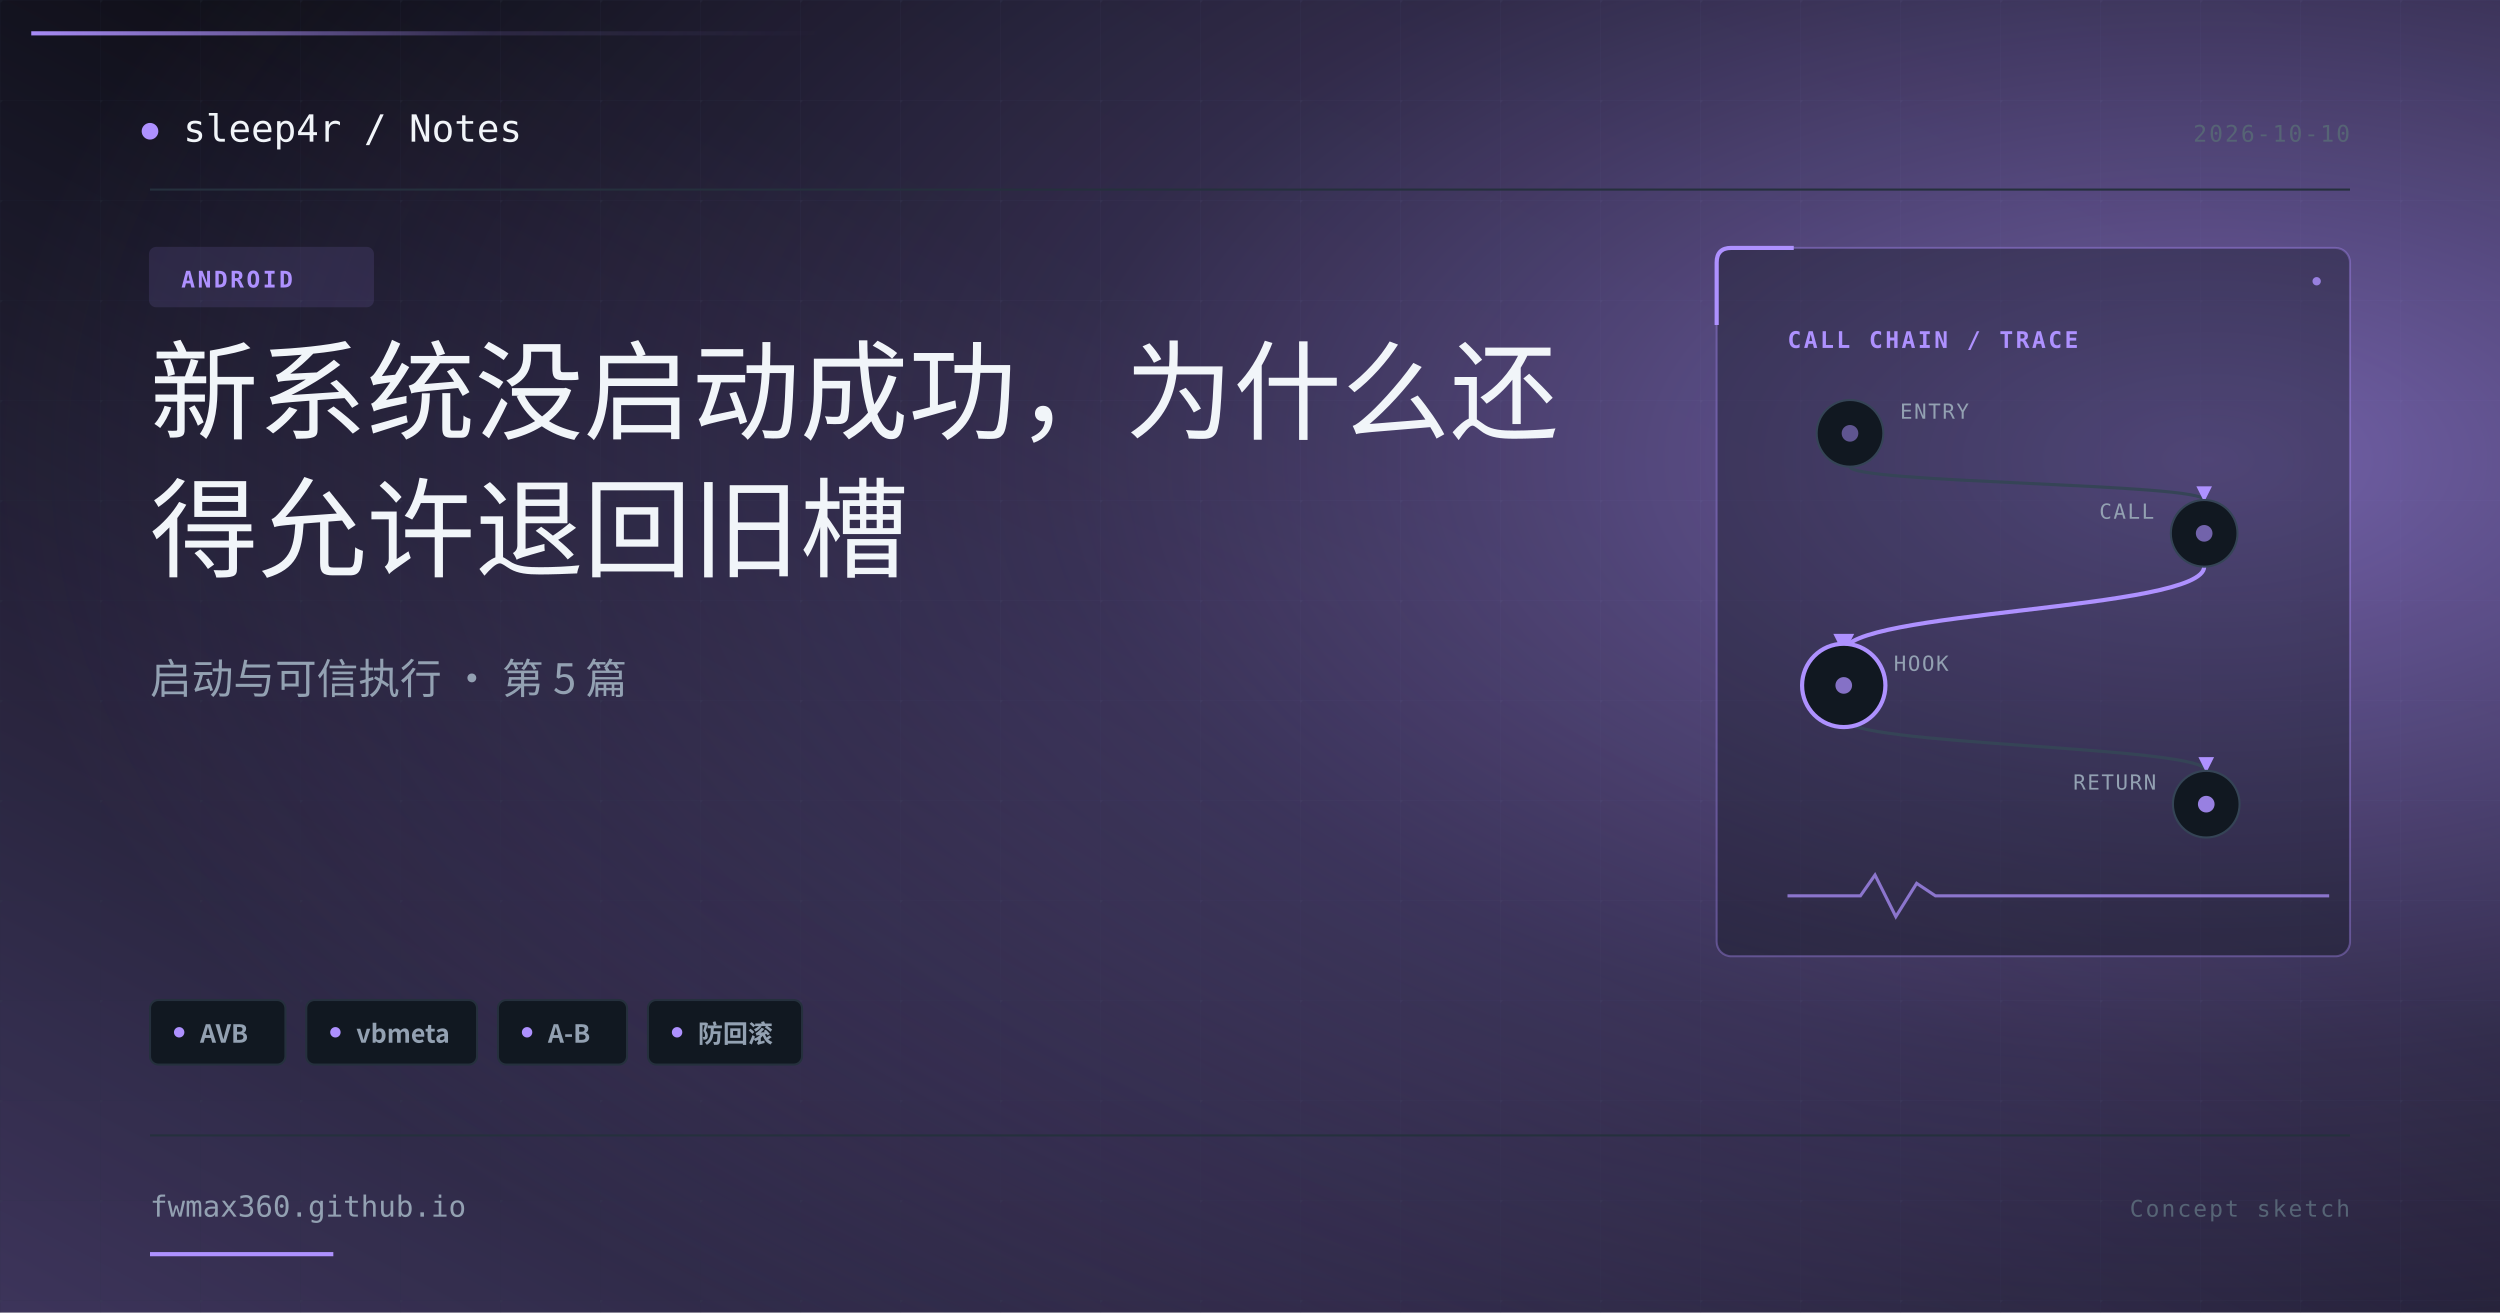
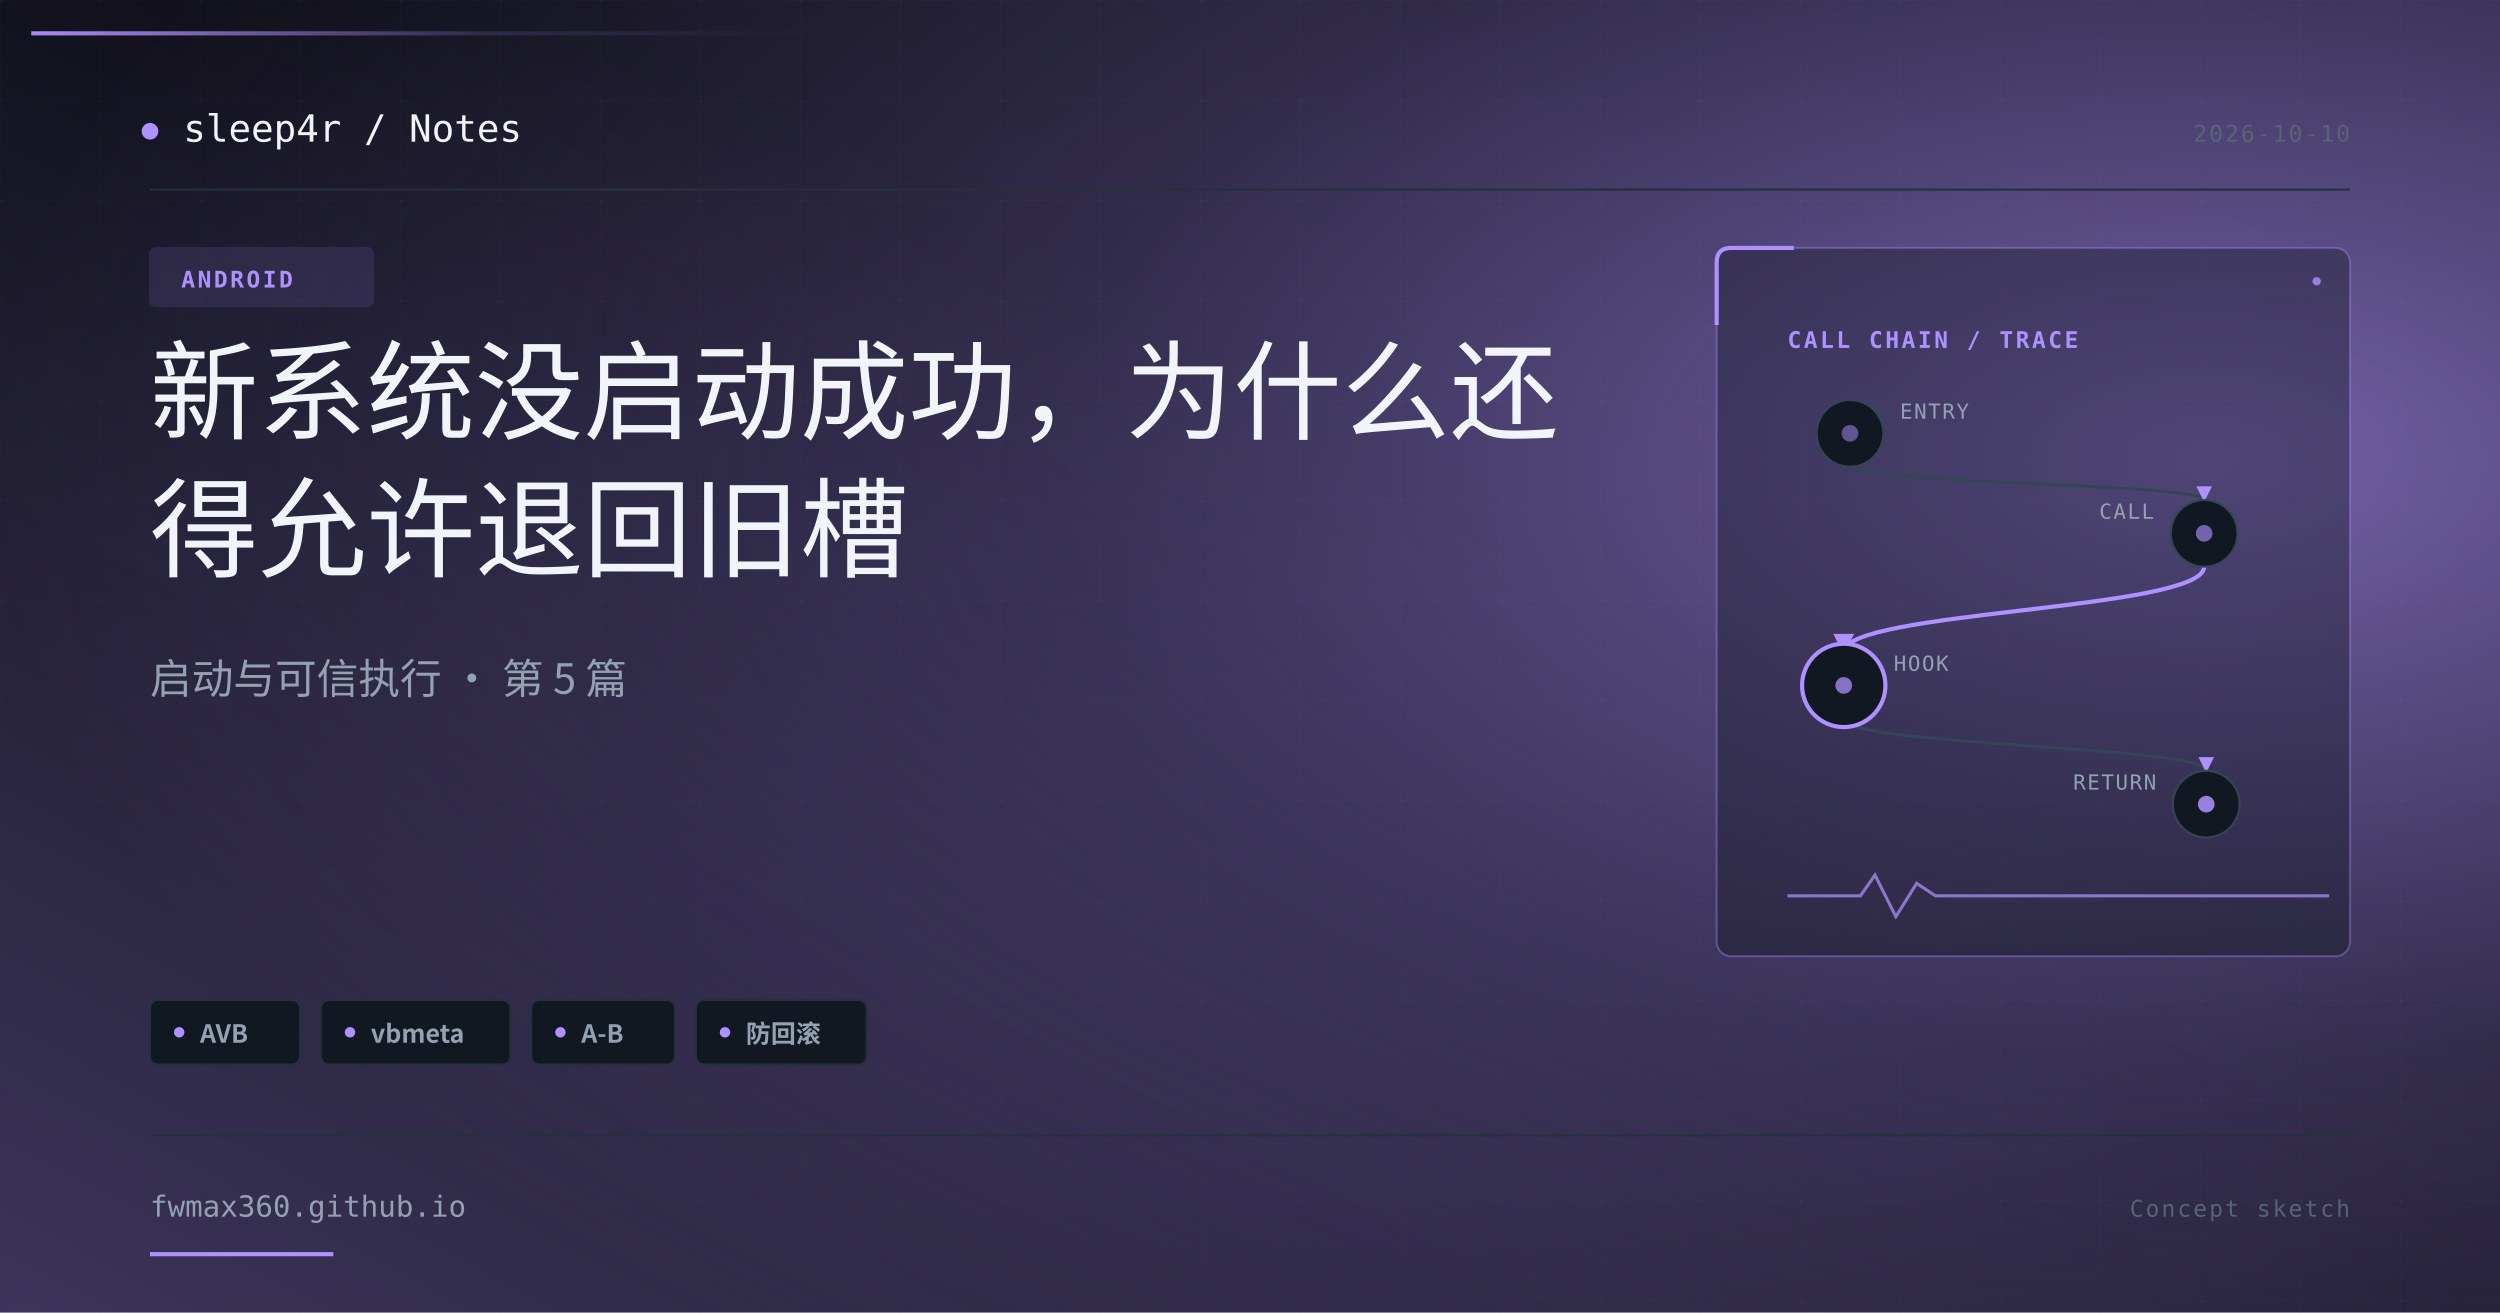
<svg xmlns="http://www.w3.org/2000/svg" width="1200" height="630" viewBox="0 0 1200 630" role="img" aria-labelledby="cover-title cover-desc">
  <defs>
    <pattern id="grid" width="48" height="48" patternUnits="userSpaceOnUse">
      <path d="M 48 0 L 0 0 0 48" fill="none" stroke="#25303d" stroke-width="1" opacity="0.42" />
      <circle cx="0" cy="0" r="1.25" fill="#354456" opacity="0.58" />
    </pattern>
    <radialGradient id="glow" cx="88%" cy="35%" r="88%">
      <stop offset="0" stop-color="#ae91ff" stop-opacity="0.64" />
      <stop offset="0.52" stop-color="#ae91ff" stop-opacity="0.24" />
      <stop offset="1" stop-color="#ae91ff" stop-opacity="0" />
    </radialGradient>
    <linearGradient id="wash" x1="0" y1="1" x2="1" y2="0">
      <stop offset="0" stop-color="#ae91ff" stop-opacity="0.32" />
      <stop offset="0.6" stop-color="#ae91ff" stop-opacity="0.025" />
      <stop offset="1" stop-color="#ae91ff" stop-opacity="0" />
    </linearGradient>
    <linearGradient id="rail" x1="0" y1="0" x2="1" y2="0">
      <stop offset="0" stop-color="#ae91ff" stop-opacity="0.95" />
      <stop offset="0.58" stop-color="#ae91ff" stop-opacity="0.14" />
      <stop offset="1" stop-color="#ae91ff" stop-opacity="0" />
    </linearGradient>
    <marker id="arrow" viewBox="0 0 8 8" refX="7" refY="4" markerWidth="5" markerHeight="5" orient="auto-start-reverse">
      <path d="M 0 0 L 8 4 L 0 8 z" fill="#ae91ff" />
    </marker>
    <style>
      .mono { font-family: 'JetBrains Mono', 'SFMono-Regular', Menlo, Consolas, monospace; }
      .sans { font-family: 'Helvetica Neue', 'PingFang SC', 'Hiragino Sans GB', 'Microsoft YaHei', 'Noto Sans CJK SC', sans-serif; }
      .micro { font-family: 'JetBrains Mono', 'SFMono-Regular', Menlo, Consolas, monospace; font-size: 10px; letter-spacing: .75px; }
      .chip { font-family: 'Helvetica Neue', 'PingFang SC', 'Hiragino Sans GB', 'Microsoft YaHei', 'Noto Sans CJK SC', sans-serif; font-size: 12px; font-weight: 600; }
      .diagram-label { font-family: 'JetBrains Mono', 'SFMono-Regular', Menlo, Consolas, monospace; font-size: 11px; font-weight: 700; letter-spacing: 1.2px; }
    </style>
  </defs>
  <rect width="1200" height="630" fill="#07090d" />
  <rect width="1200" height="630" fill="url(#wash)" />
  <rect width="1200" height="630" fill="url(#grid)" opacity="0.25" />
  <rect width="1200" height="630" fill="url(#glow)" />
  <rect x="15" y="15" width="380" height="2" fill="url(#rail)" />
  <circle cx="72" cy="63" r="4" fill="#ae91ff" />
  <text x="88" y="68" class="mono" font-size="18" font-weight="500" letter-spacing="0" fill="#f1f5f9">sleep4r / Notes</text>
  <text x="1128" y="68" class="mono" font-size="11" text-anchor="end" letter-spacing="1" fill="#566475">2026-10-10</text>
  <line x1="72" y1="91" x2="1128" y2="91" stroke="#25303d" />
  <rect x="72" y="119" width="107" height="28" rx="3" fill="#ae91ff" opacity="0.12" stroke="#ae91ff" />
  <text x="87" y="138" class="mono" font-size="11" font-weight="700" letter-spacing="1.2" fill="#ae91ff">ANDROID</text>
  <text class="sans" font-size="52" font-weight="400" letter-spacing="0" fill="#f1f5f9">
    <tspan x="72" y="207">新系统没启动成功，为什么还</tspan>
    <tspan x="72" y="273">得允许退回旧槽</tspan>
  </text>
  <text x="72" y="333" class="sans" font-size="20" font-weight="400" fill="#93a1b2">启动与可信执行 · 第 5 篇</text>
  <rect x="824" y="119" width="304" height="340" rx="7" fill="#0d1219" fill-opacity="0.35" stroke="#ae91ff" stroke-opacity="0.35" />
  <path d="M 824 156 V 126 Q 824 119 831 119 H 861" fill="none" stroke="#ae91ff" stroke-width="2" />
  <circle cx="1112" cy="135" r="2" fill="#ae91ff" opacity="0.8" />
  <text x="858" y="167" class="diagram-label" fill="#ae91ff">CALL CHAIN / TRACE</text>
  <path d="M 888 224 C 888 232, 1058 232, 1058 240" fill="none" stroke="#354456" stroke-width="1.5" marker-end="url(#arrow)" />
  <path d="M 1058 272 C 1058 293, 885 293, 885 313" fill="none" stroke="#ae91ff" stroke-width="2" marker-end="url(#arrow)" />
  <path d="M 885 345 C 885 358, 1059 358, 1059 370" fill="none" stroke="#354456" stroke-width="1.5" marker-end="url(#arrow)" />
  <circle cx="888" cy="208" r="16" fill="#111821" stroke="#354456" stroke-width="1" />
  <circle cx="888" cy="208" r="4" fill="#ae91ff" opacity="0.5" />
  <text x="912" y="201" class="micro" text-anchor="start" fill="#93a1b2">ENTRY</text>
  <circle cx="1058" cy="256" r="16" fill="#111821" stroke="#354456" stroke-width="1" />
  <circle cx="1058" cy="256" r="4" fill="#ae91ff" opacity="0.62" />
  <text x="1034" y="249" class="micro" text-anchor="end" fill="#93a1b2">CALL</text>
  <circle cx="885" cy="329" r="20" fill="#111821" stroke="#ae91ff" stroke-width="2" />
  <circle cx="885" cy="329" r="4" fill="#ae91ff" opacity="0.74" />
  <text x="909" y="322" class="micro" text-anchor="start" fill="#93a1b2">HOOK</text>
  <circle cx="1059" cy="386" r="16" fill="#111821" stroke="#354456" stroke-width="1" />
  <circle cx="1059" cy="386" r="4" fill="#ae91ff" opacity="0.86" />
  <text x="1035" y="379" class="micro" text-anchor="end" fill="#93a1b2">RETURN</text>
  <path d="M 858 430 h 35 l 7 -10 10 20 10 -16 9 6 h 189" fill="none" stroke="#ae91ff" stroke-width="1.5" opacity="0.72" />
-   <rect x="72" y="480" width="65" height="31" rx="4" fill="#111821" stroke="#25303d" />
+   <rect x="72" y="480" width="72" height="31" rx="4" fill="#111821" stroke="#25303d" />
  <circle cx="86" cy="495.5" r="2.5" fill="#ae91ff" />
  <text x="96" y="500.5" class="chip" fill="#93a1b2">AVB</text>
-   <rect x="147" y="480" width="82" height="31" rx="4" fill="#111821" stroke="#25303d" />
-   <circle cx="161" cy="495.5" r="2.5" fill="#ae91ff" />
-   <text x="171" y="500.5" class="chip" fill="#93a1b2">vbmeta</text>
-   <rect x="239" y="480" width="62" height="31" rx="4" fill="#111821" stroke="#25303d" />
-   <circle cx="253" cy="495.5" r="2.5" fill="#ae91ff" />
-   <text x="263" y="500.5" class="chip" fill="#93a1b2">A-B</text>
-   <rect x="311" y="480" width="74" height="31" rx="4" fill="#111821" stroke="#25303d" />
-   <circle cx="325" cy="495.5" r="2.5" fill="#ae91ff" />
-   <text x="335" y="500.5" class="chip" fill="#93a1b2">防回滚</text>
+   <rect x="154" y="480" width="91" height="31" rx="4" fill="#111821" stroke="#25303d" />
+   <circle cx="168" cy="495.5" r="2.5" fill="#ae91ff" />
+   <text x="178" y="500.5" class="chip" fill="#93a1b2">vbmeta</text>
+   <rect x="255" y="480" width="69" height="31" rx="4" fill="#111821" stroke="#25303d" />
+   <circle cx="269" cy="495.5" r="2.5" fill="#ae91ff" />
+   <text x="279" y="500.5" class="chip" fill="#93a1b2">A-B</text>
+   <rect x="334" y="480" width="82" height="31" rx="4" fill="#111821" stroke="#25303d" />
+   <circle cx="348" cy="495.5" r="2.5" fill="#ae91ff" />
+   <text x="358" y="500.5" class="chip" fill="#93a1b2">防回滚</text>
  <line x1="72" y1="545" x2="1128" y2="545" stroke="#25303d" />
  <text x="72" y="584" class="mono" font-size="14" font-weight="400" letter-spacing="0" fill="#93a1b2">fwmax360.github.io</text>
  <text x="1128" y="584" class="mono" font-size="11" text-anchor="end" letter-spacing="1" fill="#566475">Concept sketch</text>
  <rect x="72" y="601" width="88" height="2" fill="#ae91ff" />
</svg>
